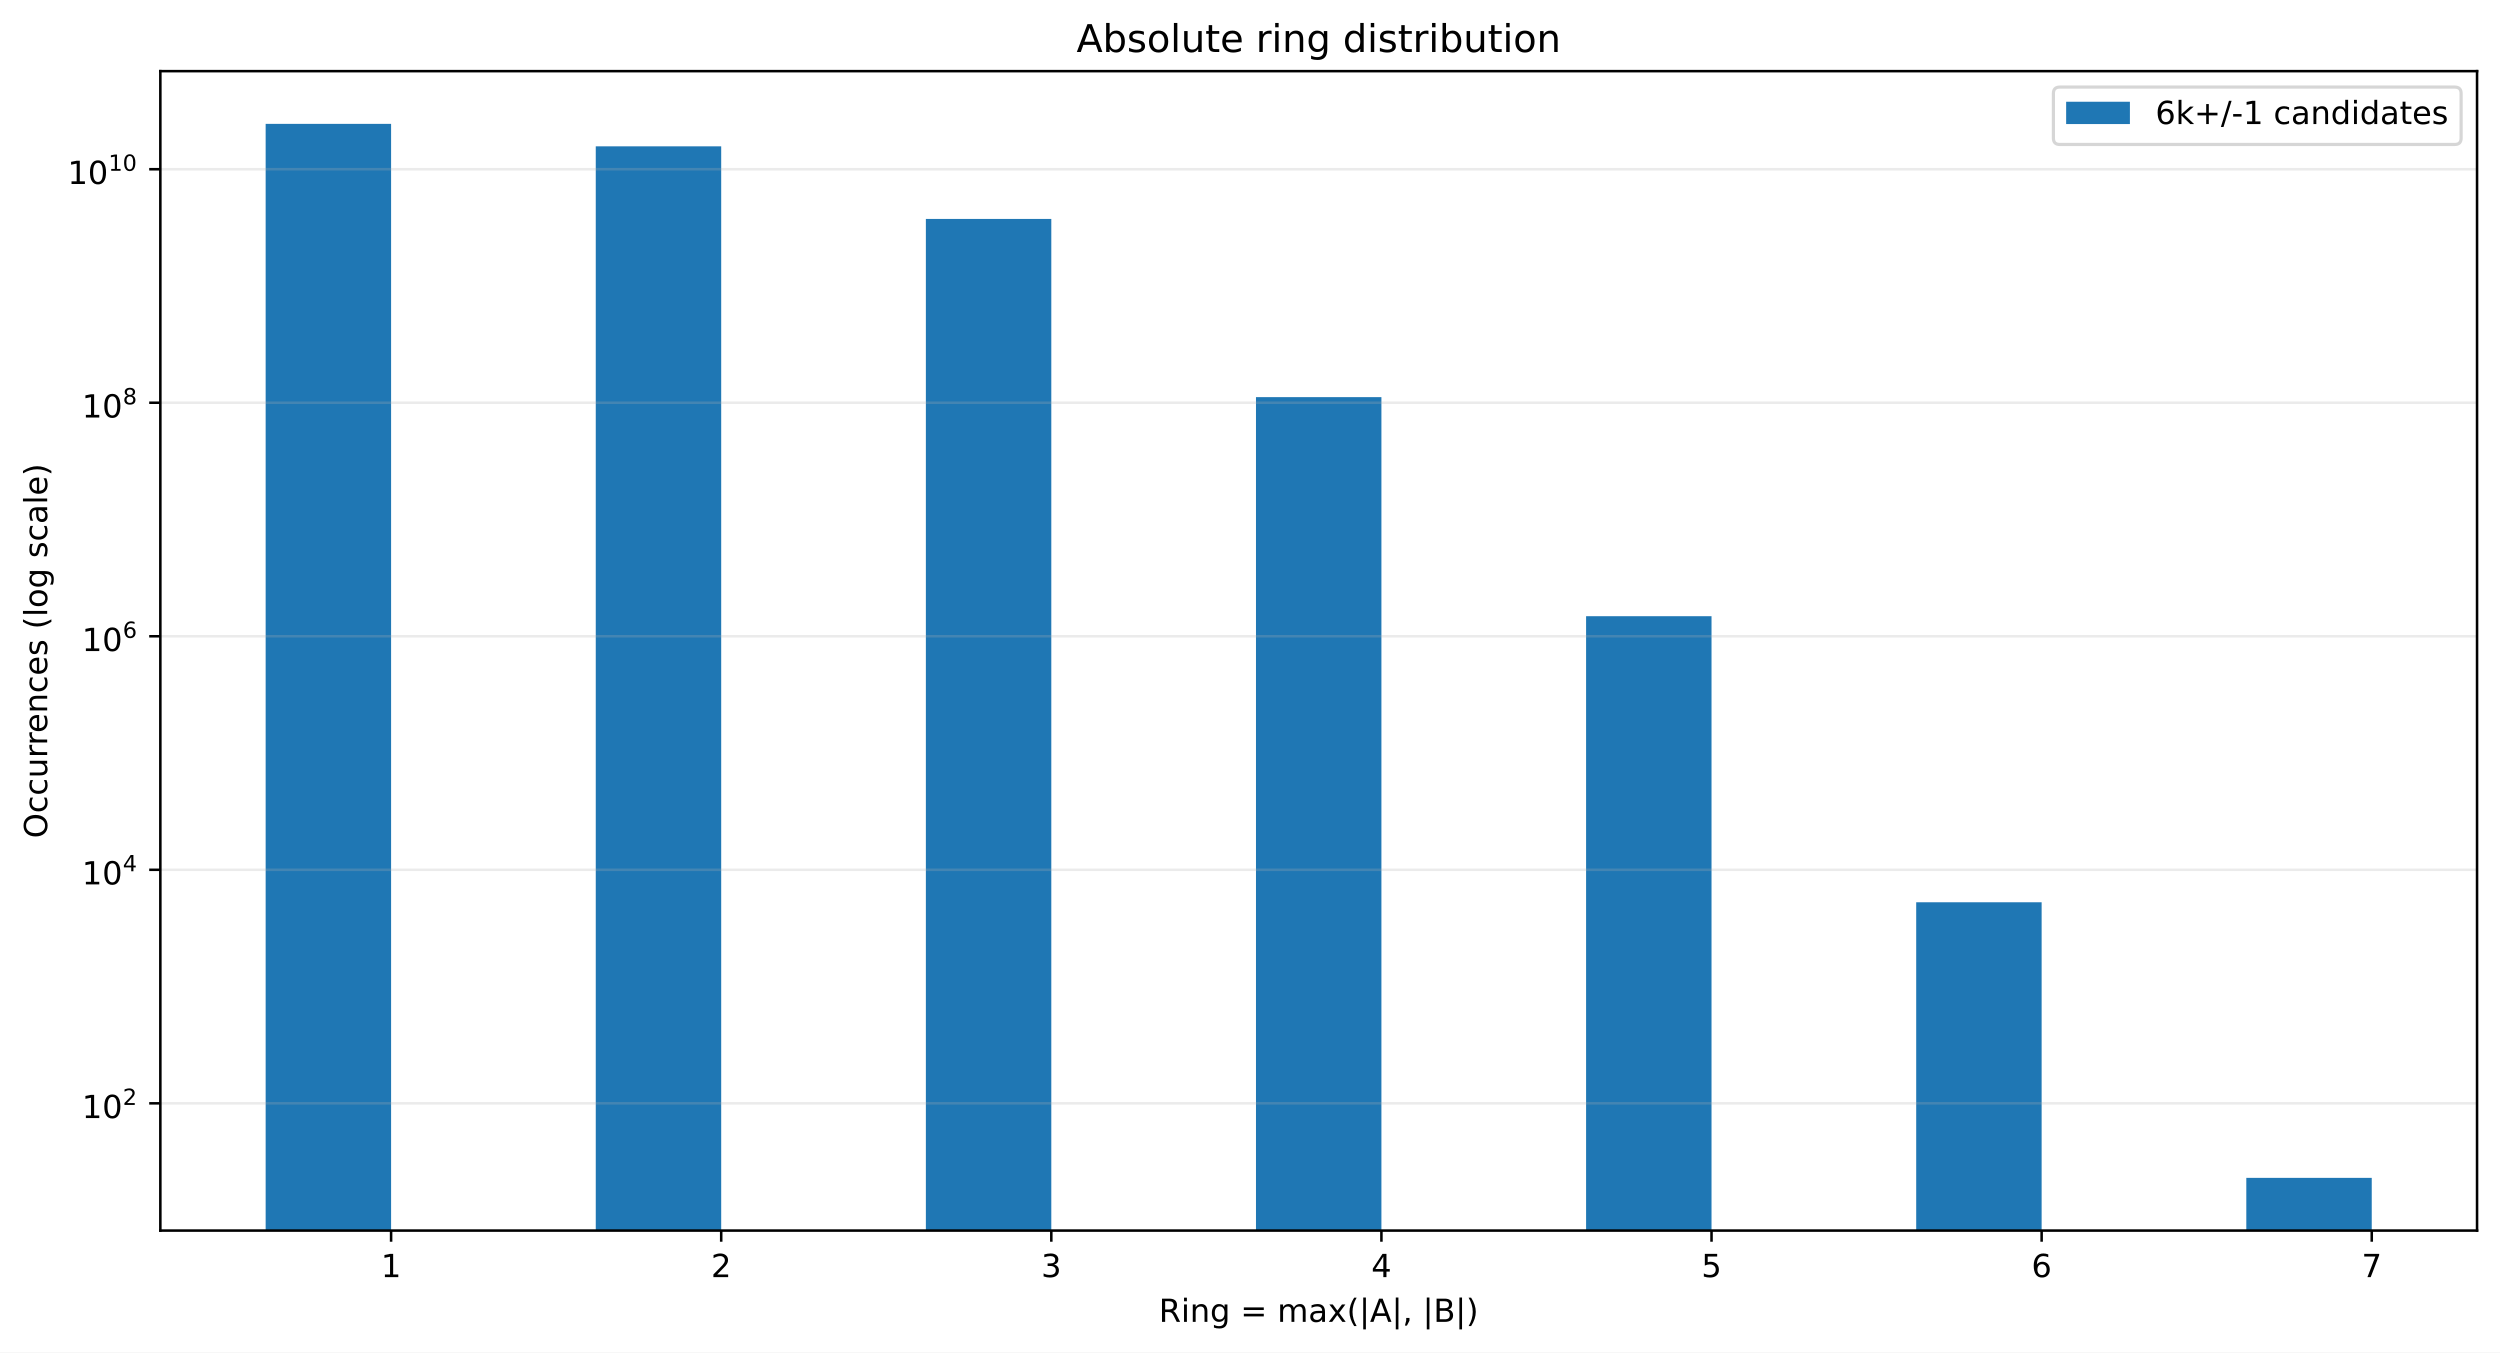
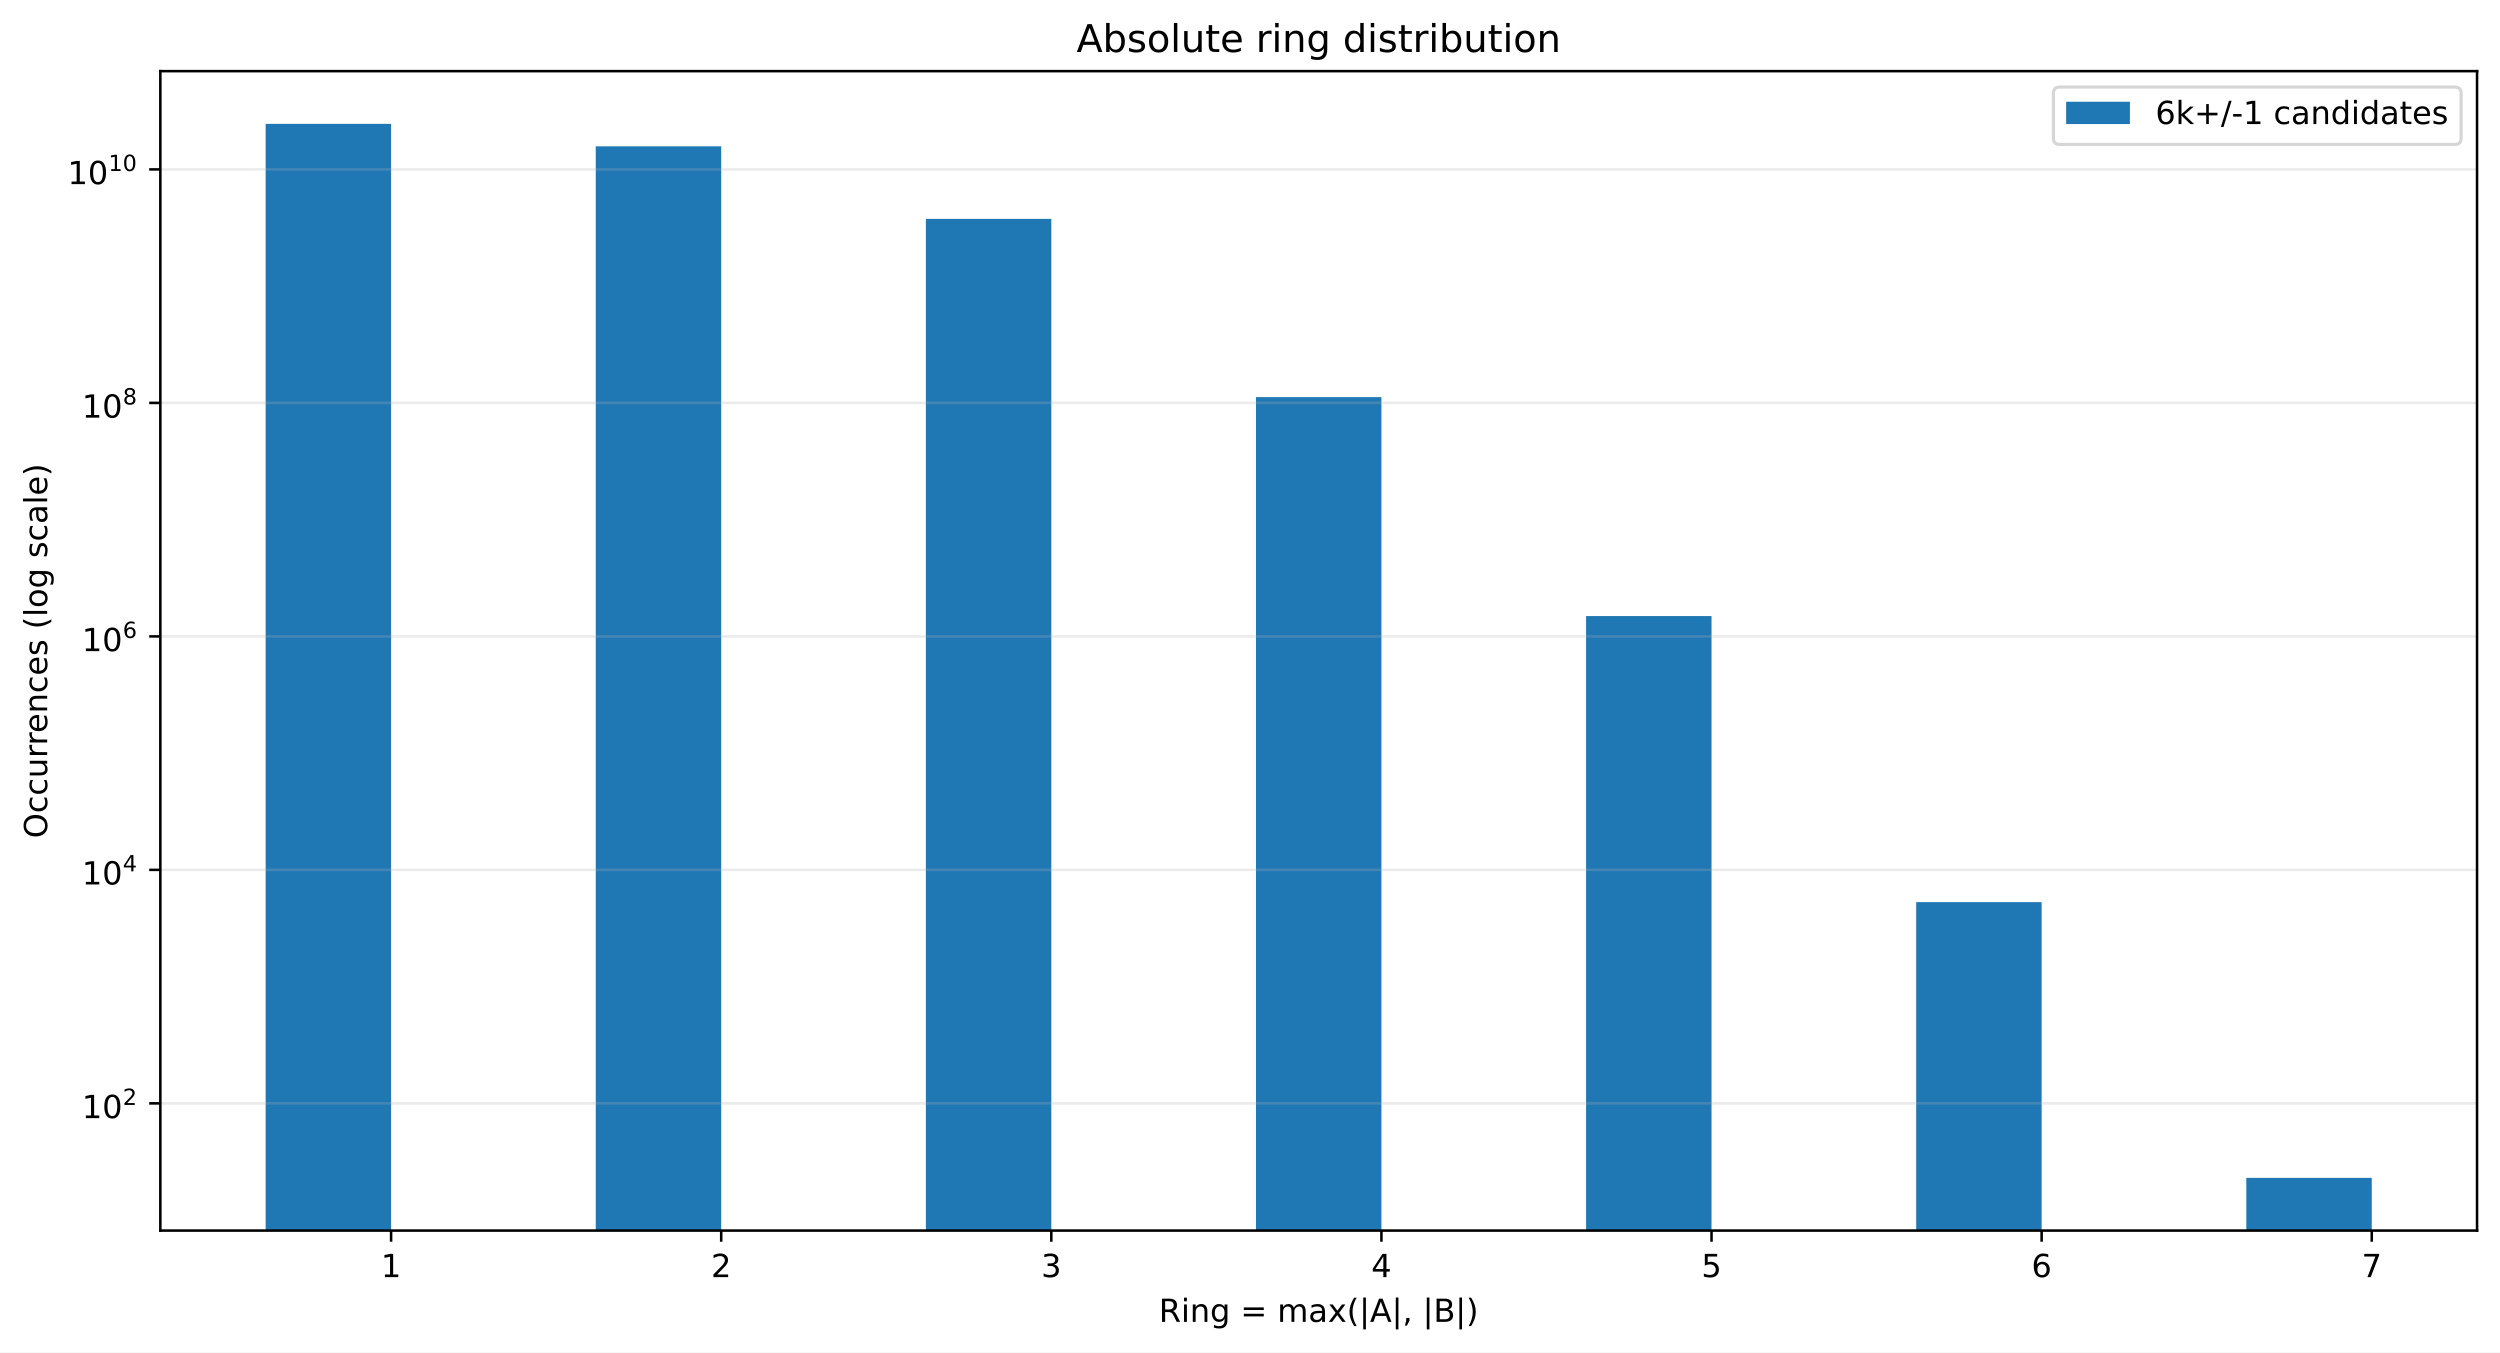
<svg xmlns="http://www.w3.org/2000/svg" xmlns:xlink="http://www.w3.org/1999/xlink" width="784.258pt" height="424.28pt" viewBox="0 0 784.258 424.28" version="1.1">
  <defs>
    <style type="text/css">*{stroke-linejoin: round; stroke-linecap: butt}</style>
  </defs>
  <g id="figure_1">
    <g id="patch_1">
      <path d="M 0 424.28  L 784.258 424.28  L 784.258 0  L 0 0  z " style="fill: #ffffff" />
    </g>
    <g id="axes_1">
      <g id="patch_2">
        <path d="M 50.301 386.036  L 777.058 386.036  L 777.058 22.318  L 50.301 22.318  z " style="fill: #ffffff" />
      </g>
      <g id="patch_3">
-         <path d="M 83.335 37048.786  L 122.687 37048.786  L 122.687 38.851  L 83.335 38.851  z " clip-path="url(#pf77ba5b7c6)" style="fill: #1f77b4" />
+         <path d="M 83.335 37042.471  L 122.687 37042.471  L 122.687 38.851  L 83.335 38.851  z " clip-path="url(#pa511f9ca05)" style="fill: #1f77b4" />
      </g>
      <g id="patch_4">
-         <path d="M 186.891 37048.786  L 226.243 37048.786  L 226.243 45.901  L 186.891 45.901  z " clip-path="url(#pf77ba5b7c6)" style="fill: #1f77b4" />
+         <path d="M 186.891 37042.471  L 226.243 37042.471  L 226.243 45.9  L 186.891 45.9  z " clip-path="url(#pa511f9ca05)" style="fill: #1f77b4" />
      </g>
      <g id="patch_5">
-         <path d="M 290.448 37048.786  L 329.799 37048.786  L 329.799 68.673  L 290.448 68.673  z " clip-path="url(#pf77ba5b7c6)" style="fill: #1f77b4" />
+         <path d="M 290.448 37042.471  L 329.799 37042.471  L 329.799 68.668  L 290.448 68.668  z " clip-path="url(#pa511f9ca05)" style="fill: #1f77b4" />
      </g>
      <g id="patch_6">
-         <path d="M 394.004 37048.786  L 433.355 37048.786  L 433.355 124.59  L 394.004 124.59  z " clip-path="url(#pf77ba5b7c6)" style="fill: #1f77b4" />
+         <path d="M 394.004 37042.471  L 433.355 37042.471  L 433.355 124.575  L 394.004 124.575  z " clip-path="url(#pa511f9ca05)" style="fill: #1f77b4" />
      </g>
      <g id="patch_7">
-         <path d="M 497.56 37048.786  L 536.912 37048.786  L 536.912 193.295  L 497.56 193.295  z " clip-path="url(#pf77ba5b7c6)" style="fill: #1f77b4" />
+         <path d="M 497.56 37042.471  L 536.912 37042.471  L 536.912 193.27  L 497.56 193.27  z " clip-path="url(#pa511f9ca05)" style="fill: #1f77b4" />
      </g>
      <g id="patch_8">
-         <path d="M 601.116 37048.786  L 640.468 37048.786  L 640.468 283.046  L 601.116 283.046  z " clip-path="url(#pf77ba5b7c6)" style="fill: #1f77b4" />
+         <path d="M 601.116 37042.471  L 640.468 37042.471  L 640.468 283.003  L 601.116 283.003  z " clip-path="url(#pa511f9ca05)" style="fill: #1f77b4" />
      </g>
      <g id="patch_9">
-         <path d="M 704.673 37048.786  L 744.024 37048.786  L 744.024 369.503  L 704.673 369.503  z " clip-path="url(#pf77ba5b7c6)" style="fill: #1f77b4" />
+         <path d="M 704.673 37042.471  L 744.024 37042.471  L 744.024 369.503  L 704.673 369.503  z " clip-path="url(#pa511f9ca05)" style="fill: #1f77b4" />
      </g>
      <g id="matplotlib.axis_1">
        <g id="xtick_1">
          <g id="line2d_1">
            <defs>
-               <path id="m1f5711003c" d="M 0 0  L 0 3.5  " style="stroke: #000000; stroke-width: 0.8" />
+               <path id="mb11be6cf2b" d="M 0 0  L 0 3.5  " style="stroke: #000000; stroke-width: 0.8" />
            </defs>
            <g>
-               <use xlink:href="#m1f5711003c" x="122.687" y="386.036" style="stroke: #000000; stroke-width: 0.8" />
+               <use xlink:href="#mb11be6cf2b" x="122.687" y="386.036" style="stroke: #000000; stroke-width: 0.8" />
            </g>
          </g>
          <g id="text_1">
            <g transform="translate(119.5053 400.6334) scale(0.1 -0.1)">
              <defs>
                <path id="DejaVuSans-14" d="M 794 531  L 1825 531  L 1825 4091  L 703 3866  L 703 4441  L 1819 4666  L 2450 4666  L 2450 531  L 3481 531  L 3481 0  L 794 0  L 794 531  z " transform="scale(0.015625)" />
              </defs>
              <use xlink:href="#DejaVuSans-14" />
            </g>
          </g>
        </g>
        <g id="xtick_2">
          <g id="line2d_2">
            <g>
-               <use xlink:href="#m1f5711003c" x="226.243" y="386.036" style="stroke: #000000; stroke-width: 0.8" />
+               <use xlink:href="#mb11be6cf2b" x="226.243" y="386.036" style="stroke: #000000; stroke-width: 0.8" />
            </g>
          </g>
          <g id="text_2">
            <g transform="translate(223.0616 400.6334) scale(0.1 -0.1)">
              <defs>
                <path id="DejaVuSans-15" d="M 1228 531  L 3431 531  L 3431 0  L 469 0  L 469 531  Q 828 903 1448 1529  Q 2069 2156 2228 2338  Q 2531 2678 2651 2914  Q 2772 3150 2772 3378  Q 2772 3750 2511 3984  Q 2250 4219 1831 4219  Q 1534 4219 1204 4116  Q 875 4013 500 3803  L 500 4441  Q 881 4594 1212 4672  Q 1544 4750 1819 4750  Q 2544 4750 2975 4387  Q 3406 4025 3406 3419  Q 3406 3131 3298 2873  Q 3191 2616 2906 2266  Q 2828 2175 2409 1742  Q 1991 1309 1228 531  z " transform="scale(0.015625)" />
              </defs>
              <use xlink:href="#DejaVuSans-15" />
            </g>
          </g>
        </g>
        <g id="xtick_3">
          <g id="line2d_3">
            <g>
-               <use xlink:href="#m1f5711003c" x="329.799" y="386.036" style="stroke: #000000; stroke-width: 0.8" />
+               <use xlink:href="#mb11be6cf2b" x="329.799" y="386.036" style="stroke: #000000; stroke-width: 0.8" />
            </g>
          </g>
          <g id="text_3">
            <g transform="translate(326.6178 400.6334) scale(0.1 -0.1)">
              <defs>
                <path id="DejaVuSans-16" d="M 2597 2516  Q 3050 2419 3304 2112  Q 3559 1806 3559 1356  Q 3559 666 3084 287  Q 2609 -91 1734 -91  Q 1441 -91 1130 -33  Q 819 25 488 141  L 488 750  Q 750 597 1062 519  Q 1375 441 1716 441  Q 2309 441 2620 675  Q 2931 909 2931 1356  Q 2931 1769 2642 2001  Q 2353 2234 1838 2234  L 1294 2234  L 1294 2753  L 1863 2753  Q 2328 2753 2575 2939  Q 2822 3125 2822 3475  Q 2822 3834 2567 4026  Q 2313 4219 1838 4219  Q 1578 4219 1281 4162  Q 984 4106 628 3988  L 628 4550  Q 988 4650 1302 4700  Q 1616 4750 1894 4750  Q 2613 4750 3031 4423  Q 3450 4097 3450 3541  Q 3450 3153 3228 2886  Q 3006 2619 2597 2516  z " transform="scale(0.015625)" />
              </defs>
              <use xlink:href="#DejaVuSans-16" />
            </g>
          </g>
        </g>
        <g id="xtick_4">
          <g id="line2d_4">
            <g>
-               <use xlink:href="#m1f5711003c" x="433.355" y="386.036" style="stroke: #000000; stroke-width: 0.8" />
+               <use xlink:href="#mb11be6cf2b" x="433.355" y="386.036" style="stroke: #000000; stroke-width: 0.8" />
            </g>
          </g>
          <g id="text_4">
            <g transform="translate(430.174 400.6334) scale(0.1 -0.1)">
              <defs>
                <path id="DejaVuSans-17" d="M 2419 4116  L 825 1625  L 2419 1625  L 2419 4116  z M 2253 4666  L 3047 4666  L 3047 1625  L 3713 1625  L 3713 1100  L 3047 1100  L 3047 0  L 2419 0  L 2419 1100  L 313 1100  L 313 1709  L 2253 4666  z " transform="scale(0.015625)" />
              </defs>
              <use xlink:href="#DejaVuSans-17" />
            </g>
          </g>
        </g>
        <g id="xtick_5">
          <g id="line2d_5">
            <g>
-               <use xlink:href="#m1f5711003c" x="536.912" y="386.036" style="stroke: #000000; stroke-width: 0.8" />
+               <use xlink:href="#mb11be6cf2b" x="536.912" y="386.036" style="stroke: #000000; stroke-width: 0.8" />
            </g>
          </g>
          <g id="text_5">
            <g transform="translate(533.7303 400.6334) scale(0.1 -0.1)">
              <defs>
                <path id="DejaVuSans-18" d="M 691 4666  L 3169 4666  L 3169 4134  L 1269 4134  L 1269 2991  Q 1406 3038 1543 3061  Q 1681 3084 1819 3084  Q 2600 3084 3056 2656  Q 3513 2228 3513 1497  Q 3513 744 3044 326  Q 2575 -91 1722 -91  Q 1428 -91 1123 -41  Q 819 9 494 109  L 494 744  Q 775 591 1075 516  Q 1375 441 1709 441  Q 2250 441 2565 725  Q 2881 1009 2881 1497  Q 2881 1984 2565 2268  Q 2250 2553 1709 2553  Q 1456 2553 1204 2497  Q 953 2441 691 2322  L 691 4666  z " transform="scale(0.015625)" />
              </defs>
              <use xlink:href="#DejaVuSans-18" />
            </g>
          </g>
        </g>
        <g id="xtick_6">
          <g id="line2d_6">
            <g>
-               <use xlink:href="#m1f5711003c" x="640.468" y="386.036" style="stroke: #000000; stroke-width: 0.8" />
+               <use xlink:href="#mb11be6cf2b" x="640.468" y="386.036" style="stroke: #000000; stroke-width: 0.8" />
            </g>
          </g>
          <g id="text_6">
            <g transform="translate(637.2865 400.6334) scale(0.1 -0.1)">
              <defs>
                <path id="DejaVuSans-19" d="M 2113 2584  Q 1688 2584 1439 2293  Q 1191 2003 1191 1497  Q 1191 994 1439 701  Q 1688 409 2113 409  Q 2538 409 2786 701  Q 3034 994 3034 1497  Q 3034 2003 2786 2293  Q 2538 2584 2113 2584  z M 3366 4563  L 3366 3988  Q 3128 4100 2886 4159  Q 2644 4219 2406 4219  Q 1781 4219 1451 3797  Q 1122 3375 1075 2522  Q 1259 2794 1537 2939  Q 1816 3084 2150 3084  Q 2853 3084 3261 2657  Q 3669 2231 3669 1497  Q 3669 778 3244 343  Q 2819 -91 2113 -91  Q 1303 -91 875 529  Q 447 1150 447 2328  Q 447 3434 972 4092  Q 1497 4750 2381 4750  Q 2619 4750 2861 4703  Q 3103 4656 3366 4563  z " transform="scale(0.015625)" />
              </defs>
              <use xlink:href="#DejaVuSans-19" />
            </g>
          </g>
        </g>
        <g id="xtick_7">
          <g id="line2d_7">
            <g>
-               <use xlink:href="#m1f5711003c" x="744.024" y="386.036" style="stroke: #000000; stroke-width: 0.8" />
+               <use xlink:href="#mb11be6cf2b" x="744.024" y="386.036" style="stroke: #000000; stroke-width: 0.8" />
            </g>
          </g>
          <g id="text_7">
            <g transform="translate(740.8427 400.6334) scale(0.1 -0.1)">
              <defs>
                <path id="DejaVuSans-1a" d="M 525 4666  L 3525 4666  L 3525 4397  L 1831 0  L 1172 0  L 2766 4134  L 525 4134  L 525 4666  z " transform="scale(0.015625)" />
              </defs>
              <use xlink:href="#DejaVuSans-1a" />
            </g>
          </g>
        </g>
        <g id="text_8">
          <g transform="translate(363.5437 414.678) scale(0.1 -0.1)">
            <defs>
              <path id="DejaVuSans-35" d="M 2841 2188  Q 3044 2119 3236 1894  Q 3428 1669 3622 1275  L 4263 0  L 3584 0  L 2988 1197  Q 2756 1666 2539 1819  Q 2322 1972 1947 1972  L 1259 1972  L 1259 0  L 628 0  L 628 4666  L 2053 4666  Q 2853 4666 3247 4331  Q 3641 3997 3641 3322  Q 3641 2881 3436 2590  Q 3231 2300 2841 2188  z M 1259 4147  L 1259 2491  L 2053 2491  Q 2509 2491 2742 2702  Q 2975 2913 2975 3322  Q 2975 3731 2742 3939  Q 2509 4147 2053 4147  L 1259 4147  z " transform="scale(0.015625)" />
              <path id="DejaVuSans-4c" d="M 603 3500  L 1178 3500  L 1178 0  L 603 0  L 603 3500  z M 603 4863  L 1178 4863  L 1178 4134  L 603 4134  L 603 4863  z " transform="scale(0.015625)" />
              <path id="DejaVuSans-51" d="M 3513 2113  L 3513 0  L 2938 0  L 2938 2094  Q 2938 2591 2744 2837  Q 2550 3084 2163 3084  Q 1697 3084 1428 2787  Q 1159 2491 1159 1978  L 1159 0  L 581 0  L 581 3500  L 1159 3500  L 1159 2956  Q 1366 3272 1645 3428  Q 1925 3584 2291 3584  Q 2894 3584 3203 3211  Q 3513 2838 3513 2113  z " transform="scale(0.015625)" />
              <path id="DejaVuSans-4a" d="M 2906 1791  Q 2906 2416 2648 2759  Q 2391 3103 1925 3103  Q 1463 3103 1205 2759  Q 947 2416 947 1791  Q 947 1169 1205 825  Q 1463 481 1925 481  Q 2391 481 2648 825  Q 2906 1169 2906 1791  z M 3481 434  Q 3481 -459 3084 -895  Q 2688 -1331 1869 -1331  Q 1566 -1331 1297 -1286  Q 1028 -1241 775 -1147  L 775 -588  Q 1028 -725 1275 -790  Q 1522 -856 1778 -856  Q 2344 -856 2625 -561  Q 2906 -266 2906 331  L 2906 616  Q 2728 306 2450 153  Q 2172 0 1784 0  Q 1141 0 747 490  Q 353 981 353 1791  Q 353 2603 747 3093  Q 1141 3584 1784 3584  Q 2172 3584 2450 3431  Q 2728 3278 2906 2969  L 2906 3500  L 3481 3500  L 3481 434  z " transform="scale(0.015625)" />
              <path id="DejaVuSans-3" transform="scale(0.015625)" />
              <path id="DejaVuSans-20" d="M 678 2906  L 4684 2906  L 4684 2381  L 678 2381  L 678 2906  z M 678 1631  L 4684 1631  L 4684 1100  L 678 1100  L 678 1631  z " transform="scale(0.015625)" />
              <path id="DejaVuSans-50" d="M 3328 2828  Q 3544 3216 3844 3400  Q 4144 3584 4550 3584  Q 5097 3584 5394 3201  Q 5691 2819 5691 2113  L 5691 0  L 5113 0  L 5113 2094  Q 5113 2597 4934 2840  Q 4756 3084 4391 3084  Q 3944 3084 3684 2787  Q 3425 2491 3425 1978  L 3425 0  L 2847 0  L 2847 2094  Q 2847 2600 2669 2842  Q 2491 3084 2119 3084  Q 1678 3084 1418 2786  Q 1159 2488 1159 1978  L 1159 0  L 581 0  L 581 3500  L 1159 3500  L 1159 2956  Q 1356 3278 1631 3431  Q 1906 3584 2284 3584  Q 2666 3584 2933 3390  Q 3200 3197 3328 2828  z " transform="scale(0.015625)" />
              <path id="DejaVuSans-44" d="M 2194 1759  Q 1497 1759 1228 1600  Q 959 1441 959 1056  Q 959 750 1161 570  Q 1363 391 1709 391  Q 2188 391 2477 730  Q 2766 1069 2766 1631  L 2766 1759  L 2194 1759  z M 3341 1997  L 3341 0  L 2766 0  L 2766 531  Q 2569 213 2275 61  Q 1981 -91 1556 -91  Q 1019 -91 701 211  Q 384 513 384 1019  Q 384 1609 779 1909  Q 1175 2209 1959 2209  L 2766 2209  L 2766 2266  Q 2766 2663 2505 2880  Q 2244 3097 1772 3097  Q 1472 3097 1187 3025  Q 903 2953 641 2809  L 641 3341  Q 956 3463 1253 3523  Q 1550 3584 1831 3584  Q 2591 3584 2966 3190  Q 3341 2797 3341 1997  z " transform="scale(0.015625)" />
              <path id="DejaVuSans-5b" d="M 3513 3500  L 2247 1797  L 3578 0  L 2900 0  L 1881 1375  L 863 0  L 184 0  L 1544 1831  L 300 3500  L 978 3500  L 1906 2253  L 2834 3500  L 3513 3500  z " transform="scale(0.015625)" />
              <path id="DejaVuSans-b" d="M 1984 4856  Q 1566 4138 1362 3434  Q 1159 2731 1159 2009  Q 1159 1288 1364 580  Q 1569 -128 1984 -844  L 1484 -844  Q 1016 -109 783 600  Q 550 1309 550 2009  Q 550 2706 781 3412  Q 1013 4119 1484 4856  L 1984 4856  z " transform="scale(0.015625)" />
              <path id="DejaVuSans-5f" d="M 1344 4891  L 1344 -1509  L 813 -1509  L 813 4891  L 1344 4891  z " transform="scale(0.015625)" />
              <path id="DejaVuSans-24" d="M 2188 4044  L 1331 1722  L 3047 1722  L 2188 4044  z M 1831 4666  L 2547 4666  L 4325 0  L 3669 0  L 3244 1197  L 1141 1197  L 716 0  L 50 0  L 1831 4666  z " transform="scale(0.015625)" />
              <path id="DejaVuSans-f" d="M 750 794  L 1409 794  L 1409 256  L 897 -744  L 494 -744  L 750 256  L 750 794  z " transform="scale(0.015625)" />
              <path id="DejaVuSans-25" d="M 1259 2228  L 1259 519  L 2272 519  Q 2781 519 3026 730  Q 3272 941 3272 1375  Q 3272 1813 3026 2020  Q 2781 2228 2272 2228  L 1259 2228  z M 1259 4147  L 1259 2741  L 2194 2741  Q 2656 2741 2882 2914  Q 3109 3088 3109 3444  Q 3109 3797 2882 3972  Q 2656 4147 2194 4147  L 1259 4147  z M 628 4666  L 2241 4666  Q 2963 4666 3353 4366  Q 3744 4066 3744 3513  Q 3744 3084 3544 2831  Q 3344 2578 2956 2516  Q 3422 2416 3680 2098  Q 3938 1781 3938 1306  Q 3938 681 3513 340  Q 3088 0 2303 0  L 628 0  L 628 4666  z " transform="scale(0.015625)" />
              <path id="DejaVuSans-c" d="M 513 4856  L 1013 4856  Q 1481 4119 1714 3412  Q 1947 2706 1947 2009  Q 1947 1309 1714 600  Q 1481 -109 1013 -844  L 513 -844  Q 928 -128 1133 580  Q 1338 1288 1338 2009  Q 1338 2731 1133 3434  Q 928 4138 513 4856  z " transform="scale(0.015625)" />
            </defs>
            <use xlink:href="#DejaVuSans-35" />
            <use xlink:href="#DejaVuSans-4c" transform="translate(69.48438 0)" />
            <use xlink:href="#DejaVuSans-51" transform="translate(97.26562 0)" />
            <use xlink:href="#DejaVuSans-4a" transform="translate(160.6406 0)" />
            <use xlink:href="#DejaVuSans-3" transform="translate(224.125 0)" />
            <use xlink:href="#DejaVuSans-20" transform="translate(255.9062 0)" />
            <use xlink:href="#DejaVuSans-3" transform="translate(339.7031 0)" />
            <use xlink:href="#DejaVuSans-50" transform="translate(371.4844 0)" />
            <use xlink:href="#DejaVuSans-44" transform="translate(468.8906 0)" />
            <use xlink:href="#DejaVuSans-5b" transform="translate(530.1719 0)" />
            <use xlink:href="#DejaVuSans-b" transform="translate(589.3594 0)" />
            <use xlink:href="#DejaVuSans-5f" transform="translate(628.375 0)" />
            <use xlink:href="#DejaVuSans-24" transform="translate(662.0625 0)" />
            <use xlink:href="#DejaVuSans-5f" transform="translate(730.4688 0)" />
            <use xlink:href="#DejaVuSans-f" transform="translate(764.1562 0)" />
            <use xlink:href="#DejaVuSans-3" transform="translate(795.9375 0)" />
            <use xlink:href="#DejaVuSans-5f" transform="translate(827.7188 0)" />
            <use xlink:href="#DejaVuSans-25" transform="translate(861.4062 0)" />
            <use xlink:href="#DejaVuSans-5f" transform="translate(930.0156 0)" />
            <use xlink:href="#DejaVuSans-c" transform="translate(963.7031 0)" />
          </g>
        </g>
      </g>
      <g id="matplotlib.axis_2">
        <g id="ytick_1">
          <g id="line2d_8">
-             <path d="M 50.301 346.124  L 777.058 346.124  " clip-path="url(#pf77ba5b7c6)" style="fill: none; stroke: #b0b0b0; stroke-opacity: 0.25; stroke-width: 0.8; stroke-linecap: square" />
+             <path d="M 50.301 346.128  L 777.058 346.128  " clip-path="url(#pa511f9ca05)" style="fill: none; stroke: #b0b0b0; stroke-opacity: 0.25; stroke-width: 0.8; stroke-linecap: square" />
          </g>
          <g id="line2d_9">
            <defs>
-               <path id="mfe7f586b4c" d="M 0 0  L -3.5 0  " style="stroke: #000000; stroke-width: 0.8" />
+               <path id="me479c8832e" d="M 0 0  L -3.5 0  " style="stroke: #000000; stroke-width: 0.8" />
            </defs>
            <g>
-               <use xlink:href="#mfe7f586b4c" x="50.301" y="346.124" style="stroke: #000000; stroke-width: 0.8" />
+               <use xlink:href="#me479c8832e" x="50.301" y="346.128" style="stroke: #000000; stroke-width: 0.8" />
            </g>
          </g>
          <g id="text_9">
-             <g transform="translate(25.70078 350.8236) scale(0.1 -0.1)">
+             <g transform="translate(25.70078 350.8277) scale(0.1 -0.1)">
              <defs>
                <path id="DejaVuSans-13" d="M 2034 4250  Q 1547 4250 1301 3770  Q 1056 3291 1056 2328  Q 1056 1369 1301 889  Q 1547 409 2034 409  Q 2525 409 2770 889  Q 3016 1369 3016 2328  Q 3016 3291 2770 3770  Q 2525 4250 2034 4250  z M 2034 4750  Q 2819 4750 3233 4129  Q 3647 3509 3647 2328  Q 3647 1150 3233 529  Q 2819 -91 2034 -91  Q 1250 -91 836 529  Q 422 1150 422 2328  Q 422 3509 836 4129  Q 1250 4750 2034 4750  z " transform="scale(0.015625)" />
              </defs>
              <use xlink:href="#DejaVuSans-14" transform="translate(0 0.746875)" />
              <use xlink:href="#DejaVuSans-13" transform="translate(63.62305 0.746875)" />
              <use xlink:href="#DejaVuSans-15" transform="translate(128.2031 42.04688) scale(0.7)" />
            </g>
          </g>
        </g>
        <g id="ytick_2">
          <g id="line2d_10">
-             <path d="M 50.301 272.865  L 777.058 272.865  " clip-path="url(#pf77ba5b7c6)" style="fill: none; stroke: #b0b0b0; stroke-opacity: 0.25; stroke-width: 0.8; stroke-linecap: square" />
+             <path d="M 50.301 272.881  L 777.058 272.881  " clip-path="url(#pa511f9ca05)" style="fill: none; stroke: #b0b0b0; stroke-opacity: 0.25; stroke-width: 0.8; stroke-linecap: square" />
          </g>
          <g id="line2d_11">
            <g>
-               <use xlink:href="#mfe7f586b4c" x="50.301" y="272.865" style="stroke: #000000; stroke-width: 0.8" />
+               <use xlink:href="#me479c8832e" x="50.301" y="272.881" style="stroke: #000000; stroke-width: 0.8" />
            </g>
          </g>
          <g id="text_10">
-             <g transform="translate(25.70078 277.5148) scale(0.1 -0.1)">
+             <g transform="translate(25.70078 277.5315) scale(0.1 -0.1)">
              <use xlink:href="#DejaVuSans-14" transform="translate(0 0.665625)" />
              <use xlink:href="#DejaVuSans-13" transform="translate(63.62305 0.665625)" />
              <use xlink:href="#DejaVuSans-17" transform="translate(128.2031 41.96563) scale(0.7)" />
            </g>
          </g>
        </g>
        <g id="ytick_3">
          <g id="line2d_12">
-             <path d="M 50.301 199.606  L 777.058 199.606  " clip-path="url(#pf77ba5b7c6)" style="fill: none; stroke: #b0b0b0; stroke-opacity: 0.25; stroke-width: 0.8; stroke-linecap: square" />
+             <path d="M 50.301 199.635  L 777.058 199.635  " clip-path="url(#pa511f9ca05)" style="fill: none; stroke: #b0b0b0; stroke-opacity: 0.25; stroke-width: 0.8; stroke-linecap: square" />
          </g>
          <g id="line2d_13">
            <g>
-               <use xlink:href="#mfe7f586b4c" x="50.301" y="199.606" style="stroke: #000000; stroke-width: 0.8" />
+               <use xlink:href="#me479c8832e" x="50.301" y="199.635" style="stroke: #000000; stroke-width: 0.8" />
            </g>
          </g>
          <g id="text_11">
-             <g transform="translate(25.70078 204.306) scale(0.1 -0.1)">
+             <g transform="translate(25.70078 204.3353) scale(0.1 -0.1)">
              <use xlink:href="#DejaVuSans-14" transform="translate(0 0.746875)" />
              <use xlink:href="#DejaVuSans-13" transform="translate(63.62305 0.746875)" />
              <use xlink:href="#DejaVuSans-19" transform="translate(128.2031 42.04688) scale(0.7)" />
            </g>
          </g>
        </g>
        <g id="ytick_4">
          <g id="line2d_14">
-             <path d="M 50.301 126.347  L 777.058 126.347  " clip-path="url(#pf77ba5b7c6)" style="fill: none; stroke: #b0b0b0; stroke-opacity: 0.25; stroke-width: 0.8; stroke-linecap: square" />
+             <path d="M 50.301 126.389  L 777.058 126.389  " clip-path="url(#pa511f9ca05)" style="fill: none; stroke: #b0b0b0; stroke-opacity: 0.25; stroke-width: 0.8; stroke-linecap: square" />
          </g>
          <g id="line2d_15">
            <g>
-               <use xlink:href="#mfe7f586b4c" x="50.301" y="126.347" style="stroke: #000000; stroke-width: 0.8" />
+               <use xlink:href="#me479c8832e" x="50.301" y="126.389" style="stroke: #000000; stroke-width: 0.8" />
            </g>
          </g>
          <g id="text_12">
-             <g transform="translate(25.70078 131.0472) scale(0.1 -0.1)">
+             <g transform="translate(25.70078 131.0891) scale(0.1 -0.1)">
              <defs>
                <path id="DejaVuSans-1b" d="M 2034 2216  Q 1584 2216 1326 1975  Q 1069 1734 1069 1313  Q 1069 891 1326 650  Q 1584 409 2034 409  Q 2484 409 2743 651  Q 3003 894 3003 1313  Q 3003 1734 2745 1975  Q 2488 2216 2034 2216  z M 1403 2484  Q 997 2584 770 2862  Q 544 3141 544 3541  Q 544 4100 942 4425  Q 1341 4750 2034 4750  Q 2731 4750 3128 4425  Q 3525 4100 3525 3541  Q 3525 3141 3298 2862  Q 3072 2584 2669 2484  Q 3125 2378 3379 2068  Q 3634 1759 3634 1313  Q 3634 634 3220 271  Q 2806 -91 2034 -91  Q 1263 -91 848 271  Q 434 634 434 1313  Q 434 1759 690 2068  Q 947 2378 1403 2484  z M 1172 3481  Q 1172 3119 1398 2916  Q 1625 2713 2034 2713  Q 2441 2713 2670 2916  Q 2900 3119 2900 3481  Q 2900 3844 2670 4047  Q 2441 4250 2034 4250  Q 1625 4250 1398 4047  Q 1172 3844 1172 3481  z " transform="scale(0.015625)" />
              </defs>
              <use xlink:href="#DejaVuSans-14" transform="translate(0 0.746875)" />
              <use xlink:href="#DejaVuSans-13" transform="translate(63.62305 0.746875)" />
              <use xlink:href="#DejaVuSans-1b" transform="translate(128.2031 42.04688) scale(0.7)" />
            </g>
          </g>
        </g>
        <g id="ytick_5">
          <g id="line2d_16">
-             <path d="M 50.301 53.088  L 777.058 53.088  " clip-path="url(#pf77ba5b7c6)" style="fill: none; stroke: #b0b0b0; stroke-opacity: 0.25; stroke-width: 0.8; stroke-linecap: square" />
+             <path d="M 50.301 53.143  L 777.058 53.143  " clip-path="url(#pa511f9ca05)" style="fill: none; stroke: #b0b0b0; stroke-opacity: 0.25; stroke-width: 0.8; stroke-linecap: square" />
          </g>
          <g id="line2d_17">
            <g>
-               <use xlink:href="#mfe7f586b4c" x="50.301" y="53.088" style="stroke: #000000; stroke-width: 0.8" />
+               <use xlink:href="#me479c8832e" x="50.301" y="53.143" style="stroke: #000000; stroke-width: 0.8" />
            </g>
          </g>
          <g id="text_13">
-             <g transform="translate(21.20078 57.7884) scale(0.1 -0.1)">
+             <g transform="translate(21.20078 57.84288) scale(0.1 -0.1)">
              <use xlink:href="#DejaVuSans-14" transform="translate(0 0.746875)" />
              <use xlink:href="#DejaVuSans-13" transform="translate(63.62305 0.746875)" />
              <use xlink:href="#DejaVuSans-14" transform="translate(128.2031 42.04688) scale(0.7)" />
              <use xlink:href="#DejaVuSans-13" transform="translate(172.7393 42.04688) scale(0.7)" />
            </g>
          </g>
        </g>
        <g id="text_14">
          <g transform="translate(14.79844 262.9551) rotate(-90) scale(0.1 -0.1)">
            <defs>
              <path id="DejaVuSans-32" d="M 2522 4238  Q 1834 4238 1429 3725  Q 1025 3213 1025 2328  Q 1025 1447 1429 934  Q 1834 422 2522 422  Q 3209 422 3611 934  Q 4013 1447 4013 2328  Q 4013 3213 3611 3725  Q 3209 4238 2522 4238  z M 2522 4750  Q 3503 4750 4090 4092  Q 4678 3434 4678 2328  Q 4678 1225 4090 567  Q 3503 -91 2522 -91  Q 1538 -91 948 565  Q 359 1222 359 2328  Q 359 3434 948 4092  Q 1538 4750 2522 4750  z " transform="scale(0.015625)" />
              <path id="DejaVuSans-46" d="M 3122 3366  L 3122 2828  Q 2878 2963 2633 3030  Q 2388 3097 2138 3097  Q 1578 3097 1268 2742  Q 959 2388 959 1747  Q 959 1106 1268 751  Q 1578 397 2138 397  Q 2388 397 2633 464  Q 2878 531 3122 666  L 3122 134  Q 2881 22 2623 -34  Q 2366 -91 2075 -91  Q 1284 -91 818 406  Q 353 903 353 1747  Q 353 2603 823 3093  Q 1294 3584 2113 3584  Q 2378 3584 2631 3529  Q 2884 3475 3122 3366  z " transform="scale(0.015625)" />
              <path id="DejaVuSans-58" d="M 544 1381  L 544 3500  L 1119 3500  L 1119 1403  Q 1119 906 1312 657  Q 1506 409 1894 409  Q 2359 409 2629 706  Q 2900 1003 2900 1516  L 2900 3500  L 3475 3500  L 3475 0  L 2900 0  L 2900 538  Q 2691 219 2414 64  Q 2138 -91 1772 -91  Q 1169 -91 856 284  Q 544 659 544 1381  z M 1991 3584  L 1991 3584  z " transform="scale(0.015625)" />
              <path id="DejaVuSans-55" d="M 2631 2963  Q 2534 3019 2420 3045  Q 2306 3072 2169 3072  Q 1681 3072 1420 2755  Q 1159 2438 1159 1844  L 1159 0  L 581 0  L 581 3500  L 1159 3500  L 1159 2956  Q 1341 3275 1631 3429  Q 1922 3584 2338 3584  Q 2397 3584 2469 3576  Q 2541 3569 2628 3553  L 2631 2963  z " transform="scale(0.015625)" />
              <path id="DejaVuSans-48" d="M 3597 1894  L 3597 1613  L 953 1613  Q 991 1019 1311 708  Q 1631 397 2203 397  Q 2534 397 2845 478  Q 3156 559 3463 722  L 3463 178  Q 3153 47 2828 -22  Q 2503 -91 2169 -91  Q 1331 -91 842 396  Q 353 884 353 1716  Q 353 2575 817 3079  Q 1281 3584 2069 3584  Q 2775 3584 3186 3129  Q 3597 2675 3597 1894  z M 3022 2063  Q 3016 2534 2758 2815  Q 2500 3097 2075 3097  Q 1594 3097 1305 2825  Q 1016 2553 972 2059  L 3022 2063  z " transform="scale(0.015625)" />
              <path id="DejaVuSans-56" d="M 2834 3397  L 2834 2853  Q 2591 2978 2328 3040  Q 2066 3103 1784 3103  Q 1356 3103 1142 2972  Q 928 2841 928 2578  Q 928 2378 1081 2264  Q 1234 2150 1697 2047  L 1894 2003  Q 2506 1872 2764 1633  Q 3022 1394 3022 966  Q 3022 478 2636 193  Q 2250 -91 1575 -91  Q 1294 -91 989 -36  Q 684 19 347 128  L 347 722  Q 666 556 975 473  Q 1284 391 1588 391  Q 1994 391 2212 530  Q 2431 669 2431 922  Q 2431 1156 2273 1281  Q 2116 1406 1581 1522  L 1381 1569  Q 847 1681 609 1914  Q 372 2147 372 2553  Q 372 3047 722 3315  Q 1072 3584 1716 3584  Q 2034 3584 2315 3537  Q 2597 3491 2834 3397  z " transform="scale(0.015625)" />
              <path id="DejaVuSans-4f" d="M 603 4863  L 1178 4863  L 1178 0  L 603 0  L 603 4863  z " transform="scale(0.015625)" />
              <path id="DejaVuSans-52" d="M 1959 3097  Q 1497 3097 1228 2736  Q 959 2375 959 1747  Q 959 1119 1226 758  Q 1494 397 1959 397  Q 2419 397 2687 759  Q 2956 1122 2956 1747  Q 2956 2369 2687 2733  Q 2419 3097 1959 3097  z M 1959 3584  Q 2709 3584 3137 3096  Q 3566 2609 3566 1747  Q 3566 888 3137 398  Q 2709 -91 1959 -91  Q 1206 -91 779 398  Q 353 888 353 1747  Q 353 2609 779 3096  Q 1206 3584 1959 3584  z " transform="scale(0.015625)" />
            </defs>
            <use xlink:href="#DejaVuSans-32" />
            <use xlink:href="#DejaVuSans-46" transform="translate(78.71875 0)" />
            <use xlink:href="#DejaVuSans-46" transform="translate(133.7031 0)" />
            <use xlink:href="#DejaVuSans-58" transform="translate(188.6875 0)" />
            <use xlink:href="#DejaVuSans-55" transform="translate(252.0625 0)" />
            <use xlink:href="#DejaVuSans-55" transform="translate(291.4219 0)" />
            <use xlink:href="#DejaVuSans-48" transform="translate(330.3281 0)" />
            <use xlink:href="#DejaVuSans-51" transform="translate(391.8594 0)" />
            <use xlink:href="#DejaVuSans-46" transform="translate(455.2344 0)" />
            <use xlink:href="#DejaVuSans-48" transform="translate(510.2188 0)" />
            <use xlink:href="#DejaVuSans-56" transform="translate(571.75 0)" />
            <use xlink:href="#DejaVuSans-3" transform="translate(623.8438 0)" />
            <use xlink:href="#DejaVuSans-b" transform="translate(655.625 0)" />
            <use xlink:href="#DejaVuSans-4f" transform="translate(694.6406 0)" />
            <use xlink:href="#DejaVuSans-52" transform="translate(722.4219 0)" />
            <use xlink:href="#DejaVuSans-4a" transform="translate(783.6094 0)" />
            <use xlink:href="#DejaVuSans-3" transform="translate(847.0938 0)" />
            <use xlink:href="#DejaVuSans-56" transform="translate(878.875 0)" />
            <use xlink:href="#DejaVuSans-46" transform="translate(930.9688 0)" />
            <use xlink:href="#DejaVuSans-44" transform="translate(985.9531 0)" />
            <use xlink:href="#DejaVuSans-4f" transform="translate(1047.234 0)" />
            <use xlink:href="#DejaVuSans-48" transform="translate(1075.016 0)" />
            <use xlink:href="#DejaVuSans-c" transform="translate(1136.547 0)" />
          </g>
        </g>
      </g>
      <g id="patch_10">
        <path d="M 50.301 386.036  L 50.301 22.318  " style="fill: none; stroke: #000000; stroke-width: 0.8; stroke-linejoin: miter; stroke-linecap: square" />
      </g>
      <g id="patch_11">
        <path d="M 777.058 386.036  L 777.058 22.318  " style="fill: none; stroke: #000000; stroke-width: 0.8; stroke-linejoin: miter; stroke-linecap: square" />
      </g>
      <g id="patch_12">
        <path d="M 50.301 386.036  L 777.058 386.036  " style="fill: none; stroke: #000000; stroke-width: 0.8; stroke-linejoin: miter; stroke-linecap: square" />
      </g>
      <g id="patch_13">
        <path d="M 50.301 22.318  L 777.058 22.318  " style="fill: none; stroke: #000000; stroke-width: 0.8; stroke-linejoin: miter; stroke-linecap: square" />
      </g>
      <g id="text_15">
        <g transform="translate(337.7055 16.31812) scale(0.12 -0.12)">
          <defs>
            <path id="DejaVuSans-45" d="M 3116 1747  Q 3116 2381 2855 2742  Q 2594 3103 2138 3103  Q 1681 3103 1420 2742  Q 1159 2381 1159 1747  Q 1159 1113 1420 752  Q 1681 391 2138 391  Q 2594 391 2855 752  Q 3116 1113 3116 1747  z M 1159 2969  Q 1341 3281 1617 3432  Q 1894 3584 2278 3584  Q 2916 3584 3314 3078  Q 3713 2572 3713 1747  Q 3713 922 3314 415  Q 2916 -91 2278 -91  Q 1894 -91 1617 61  Q 1341 213 1159 525  L 1159 0  L 581 0  L 581 4863  L 1159 4863  L 1159 2969  z " transform="scale(0.015625)" />
            <path id="DejaVuSans-57" d="M 1172 4494  L 1172 3500  L 2356 3500  L 2356 3053  L 1172 3053  L 1172 1153  Q 1172 725 1289 603  Q 1406 481 1766 481  L 2356 481  L 2356 0  L 1766 0  Q 1100 0 847 248  Q 594 497 594 1153  L 594 3053  L 172 3053  L 172 3500  L 594 3500  L 594 4494  L 1172 4494  z " transform="scale(0.015625)" />
            <path id="DejaVuSans-47" d="M 2906 2969  L 2906 4863  L 3481 4863  L 3481 0  L 2906 0  L 2906 525  Q 2725 213 2448 61  Q 2172 -91 1784 -91  Q 1150 -91 751 415  Q 353 922 353 1747  Q 353 2572 751 3078  Q 1150 3584 1784 3584  Q 2172 3584 2448 3432  Q 2725 3281 2906 2969  z M 947 1747  Q 947 1113 1208 752  Q 1469 391 1925 391  Q 2381 391 2643 752  Q 2906 1113 2906 1747  Q 2906 2381 2643 2742  Q 2381 3103 1925 3103  Q 1469 3103 1208 2742  Q 947 2381 947 1747  z " transform="scale(0.015625)" />
          </defs>
          <use xlink:href="#DejaVuSans-24" />
          <use xlink:href="#DejaVuSans-45" transform="translate(68.40625 0)" />
          <use xlink:href="#DejaVuSans-56" transform="translate(131.8906 0)" />
          <use xlink:href="#DejaVuSans-52" transform="translate(183.9844 0)" />
          <use xlink:href="#DejaVuSans-4f" transform="translate(245.1719 0)" />
          <use xlink:href="#DejaVuSans-58" transform="translate(272.9531 0)" />
          <use xlink:href="#DejaVuSans-57" transform="translate(336.3281 0)" />
          <use xlink:href="#DejaVuSans-48" transform="translate(375.5312 0)" />
          <use xlink:href="#DejaVuSans-3" transform="translate(437.0625 0)" />
          <use xlink:href="#DejaVuSans-55" transform="translate(468.8438 0)" />
          <use xlink:href="#DejaVuSans-4c" transform="translate(509.9531 0)" />
          <use xlink:href="#DejaVuSans-51" transform="translate(537.7344 0)" />
          <use xlink:href="#DejaVuSans-4a" transform="translate(601.1094 0)" />
          <use xlink:href="#DejaVuSans-3" transform="translate(664.5938 0)" />
          <use xlink:href="#DejaVuSans-47" transform="translate(696.375 0)" />
          <use xlink:href="#DejaVuSans-4c" transform="translate(759.8594 0)" />
          <use xlink:href="#DejaVuSans-56" transform="translate(787.6406 0)" />
          <use xlink:href="#DejaVuSans-57" transform="translate(839.7344 0)" />
          <use xlink:href="#DejaVuSans-55" transform="translate(878.9375 0)" />
          <use xlink:href="#DejaVuSans-4c" transform="translate(920.0469 0)" />
          <use xlink:href="#DejaVuSans-45" transform="translate(947.8281 0)" />
          <use xlink:href="#DejaVuSans-58" transform="translate(1011.312 0)" />
          <use xlink:href="#DejaVuSans-57" transform="translate(1074.688 0)" />
          <use xlink:href="#DejaVuSans-4c" transform="translate(1113.891 0)" />
          <use xlink:href="#DejaVuSans-52" transform="translate(1141.672 0)" />
          <use xlink:href="#DejaVuSans-51" transform="translate(1202.859 0)" />
        </g>
      </g>
      <g id="legend_1">
        <g id="patch_14">
          <path d="M 646.158 45.319  L 770.058 45.319  Q 772.058 45.319 772.058 43.319  L 772.058 29.318  Q 772.058 27.318 770.058 27.318  L 646.158 27.318  Q 644.158 27.318 644.158 29.318  L 644.158 43.319  Q 644.158 45.319 646.158 45.319  z " style="fill: #ffffff; opacity: 0.8; stroke: #cccccc; stroke-linejoin: miter" />
        </g>
        <g id="patch_15">
          <path d="M 648.158 38.917  L 668.158 38.917  L 668.158 31.917  L 648.158 31.917  z " style="fill: #1f77b4" />
        </g>
        <g id="text_16">
          <g transform="translate(676.1584 38.91656) scale(0.1 -0.1)">
            <defs>
              <path id="DejaVuSans-4e" d="M 581 4863  L 1159 4863  L 1159 1991  L 2875 3500  L 3609 3500  L 1753 1863  L 3688 0  L 2938 0  L 1159 1709  L 1159 0  L 581 0  L 581 4863  z " transform="scale(0.015625)" />
              <path id="DejaVuSans-e" d="M 2944 4013  L 2944 2272  L 4684 2272  L 4684 1741  L 2944 1741  L 2944 0  L 2419 0  L 2419 1741  L 678 1741  L 678 2272  L 2419 2272  L 2419 4013  L 2944 4013  z " transform="scale(0.015625)" />
              <path id="DejaVuSans-12" d="M 1625 4666  L 2156 4666  L 531 -594  L 0 -594  L 1625 4666  z " transform="scale(0.015625)" />
              <path id="DejaVuSans-10" d="M 313 2009  L 1997 2009  L 1997 1497  L 313 1497  L 313 2009  z " transform="scale(0.015625)" />
            </defs>
            <use xlink:href="#DejaVuSans-19" />
            <use xlink:href="#DejaVuSans-4e" transform="translate(63.625 0)" />
            <use xlink:href="#DejaVuSans-e" transform="translate(121.5312 0)" />
            <use xlink:href="#DejaVuSans-12" transform="translate(205.3281 0)" />
            <use xlink:href="#DejaVuSans-10" transform="translate(239.0156 0)" />
            <use xlink:href="#DejaVuSans-14" transform="translate(275.0938 0)" />
            <use xlink:href="#DejaVuSans-3" transform="translate(338.7188 0)" />
            <use xlink:href="#DejaVuSans-46" transform="translate(370.5 0)" />
            <use xlink:href="#DejaVuSans-44" transform="translate(425.4844 0)" />
            <use xlink:href="#DejaVuSans-51" transform="translate(486.7656 0)" />
            <use xlink:href="#DejaVuSans-47" transform="translate(550.1406 0)" />
            <use xlink:href="#DejaVuSans-4c" transform="translate(613.625 0)" />
            <use xlink:href="#DejaVuSans-47" transform="translate(641.4062 0)" />
            <use xlink:href="#DejaVuSans-44" transform="translate(704.8906 0)" />
            <use xlink:href="#DejaVuSans-57" transform="translate(766.1719 0)" />
            <use xlink:href="#DejaVuSans-48" transform="translate(805.375 0)" />
            <use xlink:href="#DejaVuSans-56" transform="translate(866.9062 0)" />
          </g>
        </g>
      </g>
    </g>
  </g>
  <defs>
-     <clipPath id="pf77ba5b7c6">
+     <clipPath id="pa511f9ca05">
      <rect x="50.301" y="22.318" width="726.758" height="363.718" />
    </clipPath>
  </defs>
</svg>
